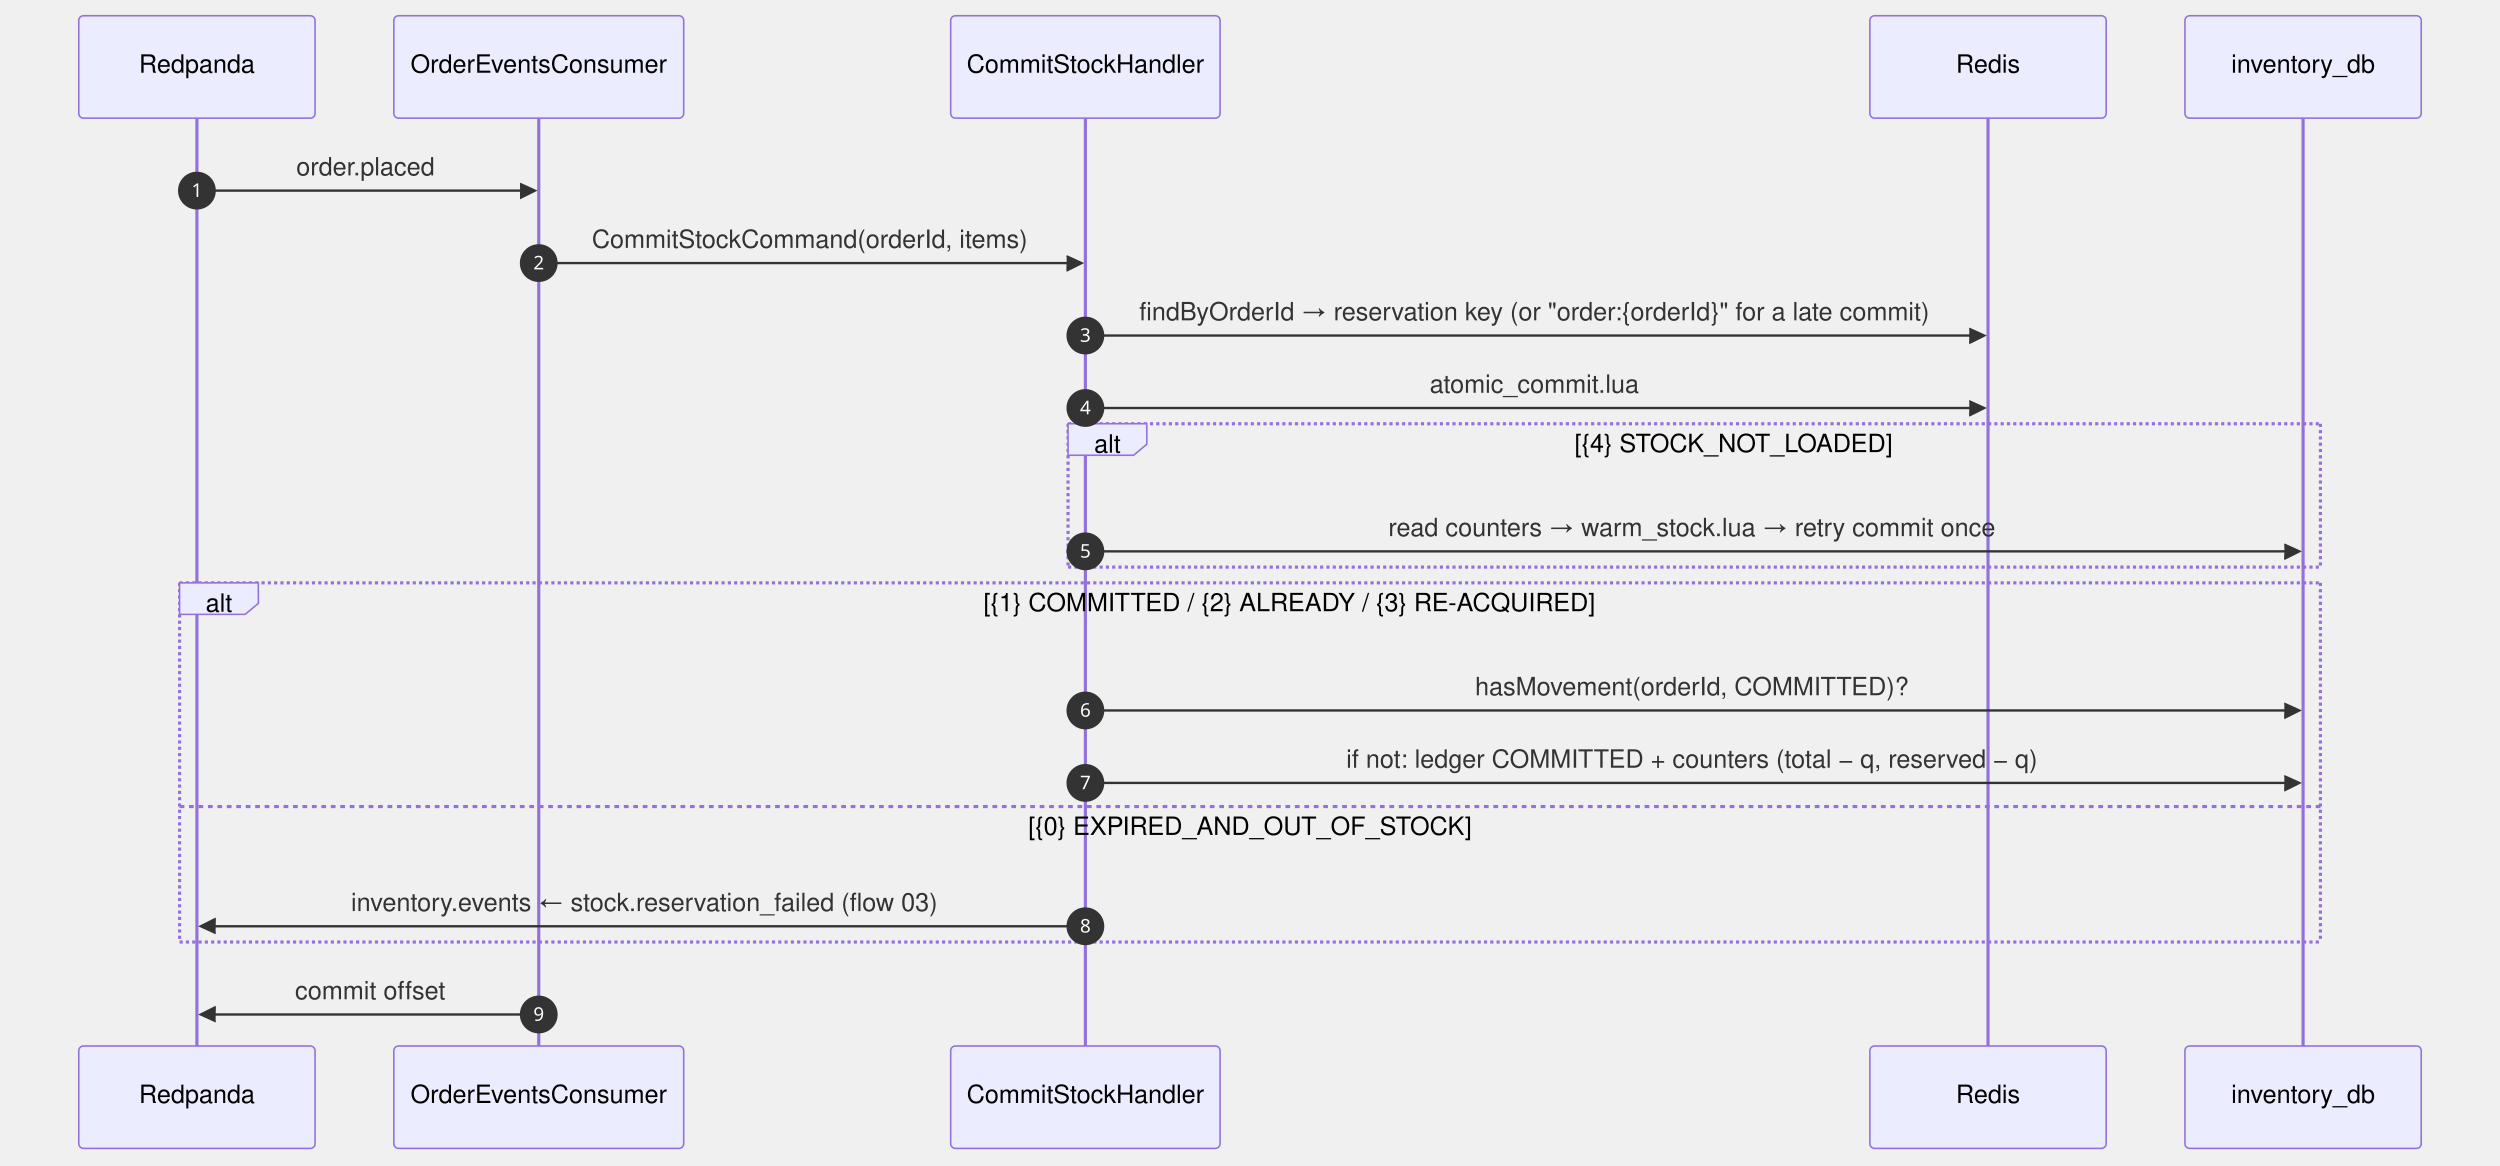
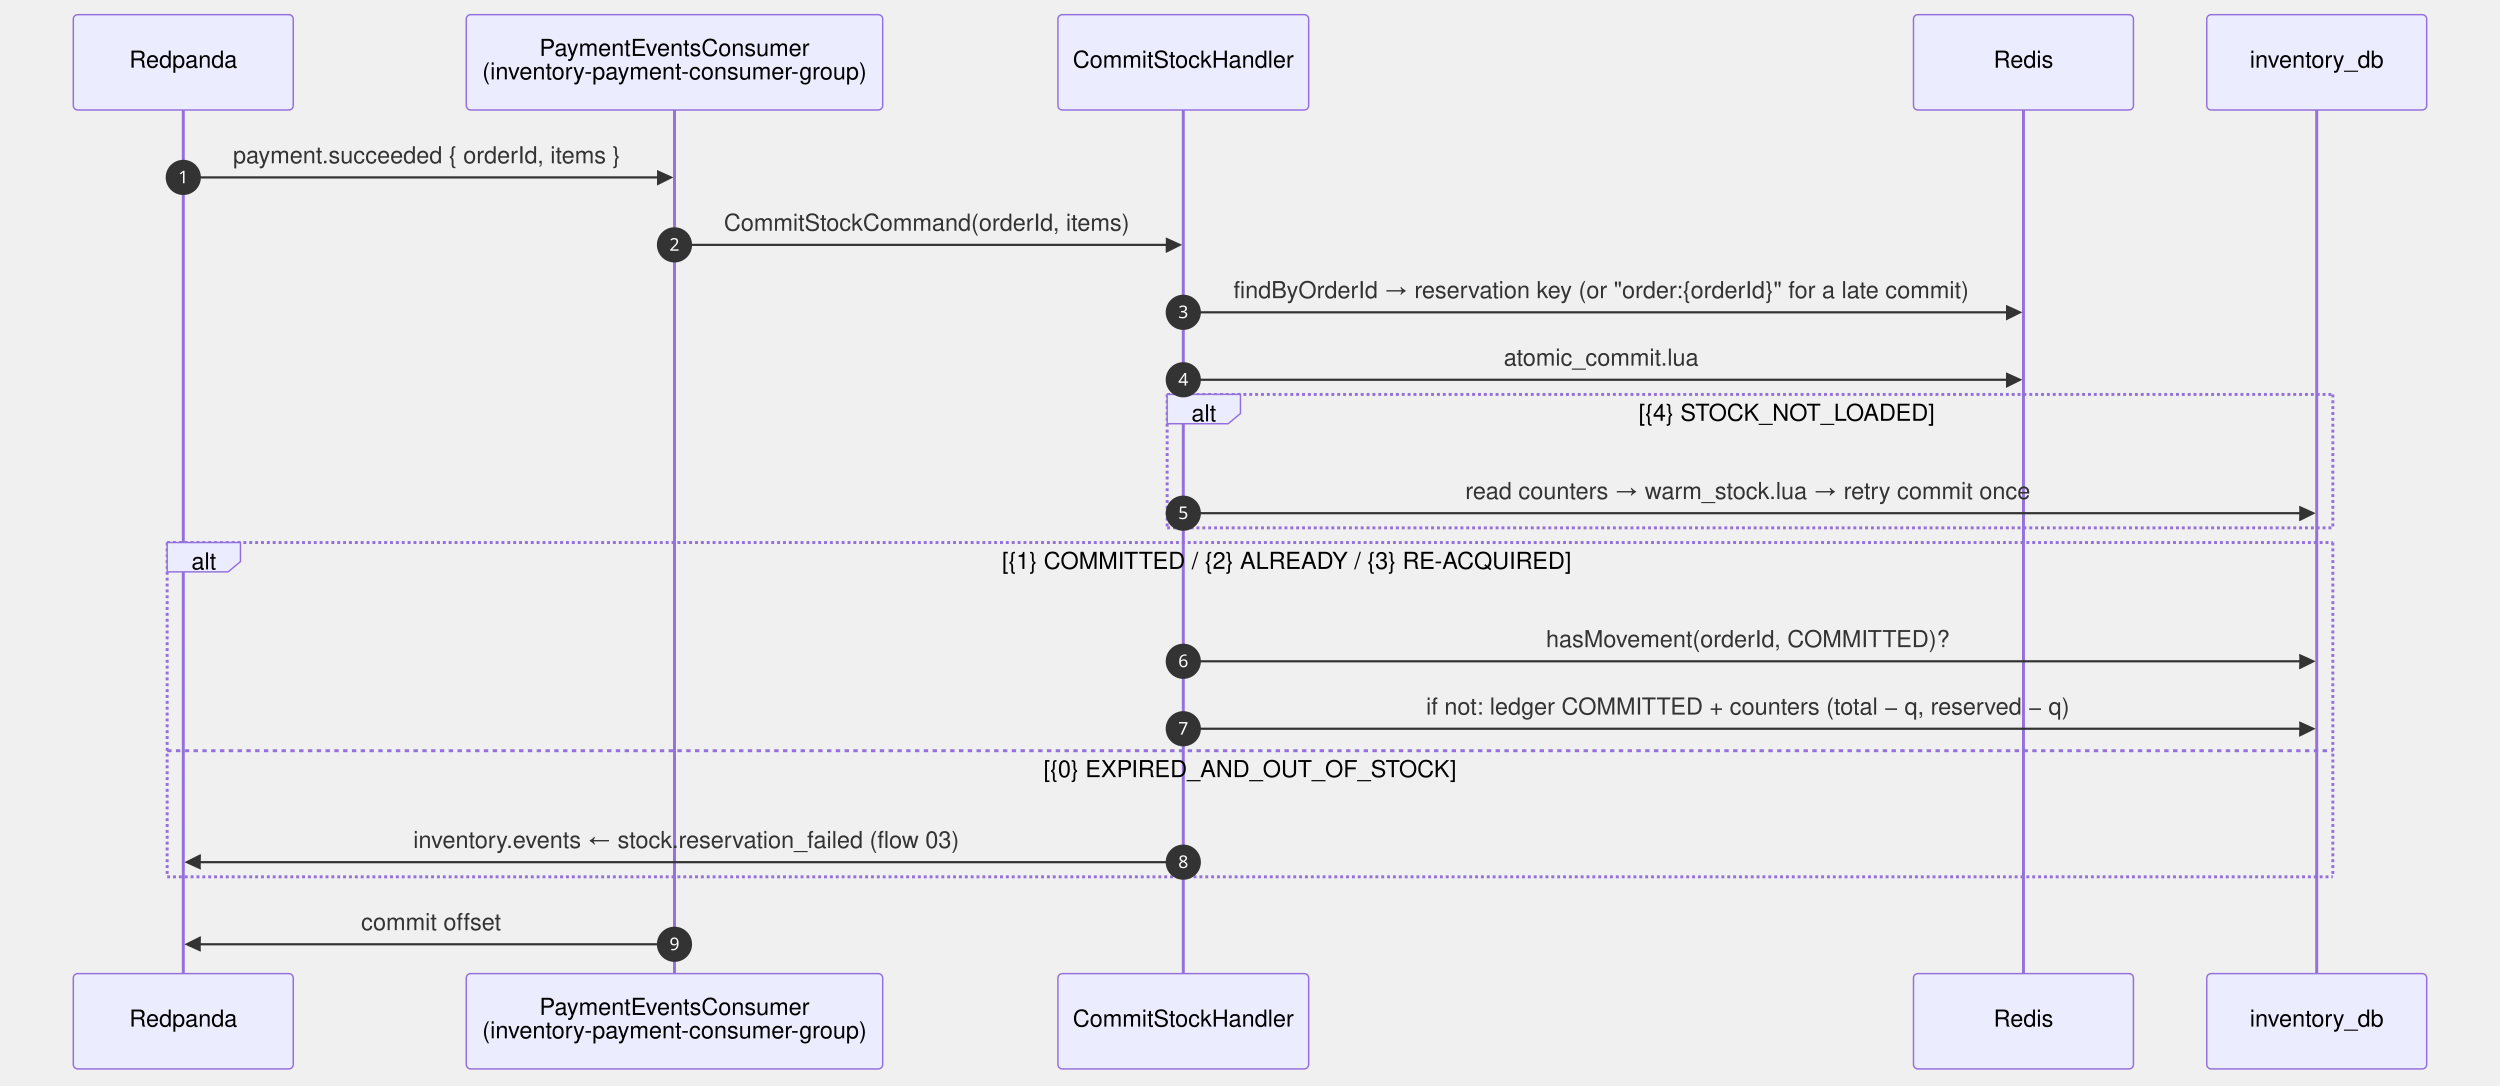
- <svg xmlns="http://www.w3.org/2000/svg" id="my-svg" width="100%" style="max-width: 1587px; background-color: white;" viewBox="-50 -10 1587 740" role="graphics-document document" aria-roledescription="sequence">
-   <g>
-     <rect x="1337" y="654" fill="#eaeaea" stroke="#666" width="150" height="65" name="DB" rx="3" ry="3" class="actor actor-bottom" />
-     <text x="1412" y="686.5" dominant-baseline="central" alignment-baseline="central" class="actor actor-box" style="text-anchor: middle; font-size: 16px; font-weight: 400; font-family: Helvetica, Arial, sans-serif;">
-       <tspan x="1412" dy="0">inventory_db</tspan>
-     </text>
-   </g>
-   <g>
-     <rect x="1137" y="654" fill="#eaeaea" stroke="#666" width="150" height="65" name="R" rx="3" ry="3" class="actor actor-bottom" />
-     <text x="1212" y="686.5" dominant-baseline="central" alignment-baseline="central" class="actor actor-box" style="text-anchor: middle; font-size: 16px; font-weight: 400; font-family: Helvetica, Arial, sans-serif;">
-       <tspan x="1212" dy="0">Redis</tspan>
-     </text>
-   </g>
-   <g>
-     <rect x="553.5" y="654" fill="#eaeaea" stroke="#666" width="171" height="65" name="H" rx="3" ry="3" class="actor actor-bottom" />
-     <text x="639" y="686.5" dominant-baseline="central" alignment-baseline="central" class="actor actor-box" style="text-anchor: middle; font-size: 16px; font-weight: 400; font-family: Helvetica, Arial, sans-serif;">
-       <tspan x="639" dy="0">CommitStockHandler</tspan>
-     </text>
-   </g>
-   <g>
-     <rect x="200" y="654" fill="#eaeaea" stroke="#666" width="184" height="65" name="CON" rx="3" ry="3" class="actor actor-bottom" />
-     <text x="292" y="686.5" dominant-baseline="central" alignment-baseline="central" class="actor actor-box" style="text-anchor: middle; font-size: 16px; font-weight: 400; font-family: Helvetica, Arial, sans-serif;">
-       <tspan x="292" dy="0">OrderEventsConsumer</tspan>
+ <svg xmlns="http://www.w3.org/2000/svg" id="my-svg" width="100%" style="max-width: 1705px; background-color: white;" viewBox="-50 -10 1705 740" role="graphics-document document" aria-roledescription="sequence">
+   <g>
+     <rect x="1455" y="654" fill="#eaeaea" stroke="#666" width="150" height="65" name="DB" rx="3" ry="3" class="actor actor-bottom" />
+     <text x="1530" y="686.5" dominant-baseline="central" alignment-baseline="central" class="actor actor-box" style="text-anchor: middle; font-size: 16px; font-weight: 400; font-family: Helvetica, Arial, sans-serif;">
+       <tspan x="1530" dy="0">inventory_db</tspan>
+     </text>
+   </g>
+   <g>
+     <rect x="1255" y="654" fill="#eaeaea" stroke="#666" width="150" height="65" name="R" rx="3" ry="3" class="actor actor-bottom" />
+     <text x="1330" y="686.5" dominant-baseline="central" alignment-baseline="central" class="actor actor-box" style="text-anchor: middle; font-size: 16px; font-weight: 400; font-family: Helvetica, Arial, sans-serif;">
+       <tspan x="1330" dy="0">Redis</tspan>
+     </text>
+   </g>
+   <g>
+     <rect x="671.5" y="654" fill="#eaeaea" stroke="#666" width="171" height="65" name="H" rx="3" ry="3" class="actor actor-bottom" />
+     <text x="757" y="686.5" dominant-baseline="central" alignment-baseline="central" class="actor actor-box" style="text-anchor: middle; font-size: 16px; font-weight: 400; font-family: Helvetica, Arial, sans-serif;">
+       <tspan x="757" dy="0">CommitStockHandler</tspan>
+     </text>
+   </g>
+   <g>
+     <rect x="268" y="654" fill="#eaeaea" stroke="#666" width="284" height="65" name="CON" rx="3" ry="3" class="actor actor-bottom" />
+     <text x="410" y="686.5" dominant-baseline="central" alignment-baseline="central" class="actor actor-box" style="text-anchor: middle; font-size: 16px; font-weight: 400; font-family: Helvetica, Arial, sans-serif;">
+       <tspan x="410" dy="-8">PaymentEventsConsumer</tspan>
+     </text>
+     <text x="410" y="686.5" dominant-baseline="central" alignment-baseline="central" class="actor actor-box" style="text-anchor: middle; font-size: 16px; font-weight: 400; font-family: Helvetica, Arial, sans-serif;">
+       <tspan x="410" dy="8">(inventory-payment-consumer-group)</tspan>
    </text>
  </g>
  <g>
    <rect x="0" y="654" fill="#eaeaea" stroke="#666" width="150" height="65" name="K" rx="3" ry="3" class="actor actor-bottom" />
    <text x="75" y="686.5" dominant-baseline="central" alignment-baseline="central" class="actor actor-box" style="text-anchor: middle; font-size: 16px; font-weight: 400; font-family: Helvetica, Arial, sans-serif;">
      <tspan x="75" dy="0">Redpanda</tspan>
    </text>
  </g>
  <g>
-     <line id="actor4" x1="1412" y1="65" x2="1412" y2="654" class="actor-line 200" stroke-width="0.5px" stroke="#999" name="DB" data-et="life-line" data-id="DB" />
+     <line id="actor4" x1="1530" y1="65" x2="1530" y2="654" class="actor-line 200" stroke-width="0.5px" stroke="#999" name="DB" data-et="life-line" data-id="DB" />
    <g id="root-4" data-et="participant" data-type="participant" data-id="DB">
-       <rect x="1337" y="0" fill="#eaeaea" stroke="#666" width="150" height="65" name="DB" rx="3" ry="3" class="actor actor-top" />
-       <text x="1412" y="32.5" dominant-baseline="central" alignment-baseline="central" class="actor actor-box" style="text-anchor: middle; font-size: 16px; font-weight: 400; font-family: Helvetica, Arial, sans-serif;">
-         <tspan x="1412" dy="0">inventory_db</tspan>
-       </text>
-     </g>
-   </g>
-   <g>
-     <line id="actor3" x1="1212" y1="65" x2="1212" y2="654" class="actor-line 200" stroke-width="0.5px" stroke="#999" name="R" data-et="life-line" data-id="R" />
+       <rect x="1455" y="0" fill="#eaeaea" stroke="#666" width="150" height="65" name="DB" rx="3" ry="3" class="actor actor-top" />
+       <text x="1530" y="32.5" dominant-baseline="central" alignment-baseline="central" class="actor actor-box" style="text-anchor: middle; font-size: 16px; font-weight: 400; font-family: Helvetica, Arial, sans-serif;">
+         <tspan x="1530" dy="0">inventory_db</tspan>
+       </text>
+     </g>
+   </g>
+   <g>
+     <line id="actor3" x1="1330" y1="65" x2="1330" y2="654" class="actor-line 200" stroke-width="0.5px" stroke="#999" name="R" data-et="life-line" data-id="R" />
    <g id="root-3" data-et="participant" data-type="participant" data-id="R">
-       <rect x="1137" y="0" fill="#eaeaea" stroke="#666" width="150" height="65" name="R" rx="3" ry="3" class="actor actor-top" />
-       <text x="1212" y="32.5" dominant-baseline="central" alignment-baseline="central" class="actor actor-box" style="text-anchor: middle; font-size: 16px; font-weight: 400; font-family: Helvetica, Arial, sans-serif;">
-         <tspan x="1212" dy="0">Redis</tspan>
-       </text>
-     </g>
-   </g>
-   <g>
-     <line id="actor2" x1="639" y1="65" x2="639" y2="654" class="actor-line 200" stroke-width="0.5px" stroke="#999" name="H" data-et="life-line" data-id="H" />
+       <rect x="1255" y="0" fill="#eaeaea" stroke="#666" width="150" height="65" name="R" rx="3" ry="3" class="actor actor-top" />
+       <text x="1330" y="32.5" dominant-baseline="central" alignment-baseline="central" class="actor actor-box" style="text-anchor: middle; font-size: 16px; font-weight: 400; font-family: Helvetica, Arial, sans-serif;">
+         <tspan x="1330" dy="0">Redis</tspan>
+       </text>
+     </g>
+   </g>
+   <g>
+     <line id="actor2" x1="757" y1="65" x2="757" y2="654" class="actor-line 200" stroke-width="0.5px" stroke="#999" name="H" data-et="life-line" data-id="H" />
    <g id="root-2" data-et="participant" data-type="participant" data-id="H">
-       <rect x="553.5" y="0" fill="#eaeaea" stroke="#666" width="171" height="65" name="H" rx="3" ry="3" class="actor actor-top" />
-       <text x="639" y="32.5" dominant-baseline="central" alignment-baseline="central" class="actor actor-box" style="text-anchor: middle; font-size: 16px; font-weight: 400; font-family: Helvetica, Arial, sans-serif;">
-         <tspan x="639" dy="0">CommitStockHandler</tspan>
-       </text>
-     </g>
-   </g>
-   <g>
-     <line id="actor1" x1="292" y1="65" x2="292" y2="654" class="actor-line 200" stroke-width="0.5px" stroke="#999" name="CON" data-et="life-line" data-id="CON" />
+       <rect x="671.5" y="0" fill="#eaeaea" stroke="#666" width="171" height="65" name="H" rx="3" ry="3" class="actor actor-top" />
+       <text x="757" y="32.5" dominant-baseline="central" alignment-baseline="central" class="actor actor-box" style="text-anchor: middle; font-size: 16px; font-weight: 400; font-family: Helvetica, Arial, sans-serif;">
+         <tspan x="757" dy="0">CommitStockHandler</tspan>
+       </text>
+     </g>
+   </g>
+   <g>
+     <line id="actor1" x1="410" y1="65" x2="410" y2="654" class="actor-line 200" stroke-width="0.5px" stroke="#999" name="CON" data-et="life-line" data-id="CON" />
    <g id="root-1" data-et="participant" data-type="participant" data-id="CON">
-       <rect x="200" y="0" fill="#eaeaea" stroke="#666" width="184" height="65" name="CON" rx="3" ry="3" class="actor actor-top" />
-       <text x="292" y="32.5" dominant-baseline="central" alignment-baseline="central" class="actor actor-box" style="text-anchor: middle; font-size: 16px; font-weight: 400; font-family: Helvetica, Arial, sans-serif;">
-         <tspan x="292" dy="0">OrderEventsConsumer</tspan>
+       <rect x="268" y="0" fill="#eaeaea" stroke="#666" width="284" height="65" name="CON" rx="3" ry="3" class="actor actor-top" />
+       <text x="410" y="32.5" dominant-baseline="central" alignment-baseline="central" class="actor actor-box" style="text-anchor: middle; font-size: 16px; font-weight: 400; font-family: Helvetica, Arial, sans-serif;">
+         <tspan x="410" dy="-8">PaymentEventsConsumer</tspan>
+       </text>
+       <text x="410" y="32.5" dominant-baseline="central" alignment-baseline="central" class="actor actor-box" style="text-anchor: middle; font-size: 16px; font-weight: 400; font-family: Helvetica, Arial, sans-serif;">
+         <tspan x="410" dy="8">(inventory-payment-consumer-group)</tspan>
      </text>
    </g>
  </g>
  <g>
    <line id="actor0" x1="75" y1="65" x2="75" y2="654" class="actor-line 200" stroke-width="0.5px" stroke="#999" name="K" data-et="life-line" data-id="K" />
    <g id="root-0" data-et="participant" data-type="participant" data-id="K">
      <rect x="0" y="0" fill="#eaeaea" stroke="#666" width="150" height="65" name="K" rx="3" ry="3" class="actor actor-top" />
      <text x="75" y="32.5" dominant-baseline="central" alignment-baseline="central" class="actor actor-box" style="text-anchor: middle; font-size: 16px; font-weight: 400; font-family: Helvetica, Arial, sans-serif;">
        <tspan x="75" dy="0">Redpanda</tspan>
      </text>
    </g>
  </g>
  <style>#my-svg{font-family:Helvetica,Arial,sans-serif;font-size:16px;fill:#333;}@keyframes edge-animation-frame{from{stroke-dashoffset:0;}}@keyframes dash{to{stroke-dashoffset:0;}}#my-svg .edge-animation-slow{stroke-dasharray:9,5!important;stroke-dashoffset:900;animation:dash 50s linear infinite;stroke-linecap:round;}#my-svg .edge-animation-fast{stroke-dasharray:9,5!important;stroke-dashoffset:900;animation:dash 20s linear infinite;stroke-linecap:round;}#my-svg .error-icon{fill:#552222;}#my-svg .error-text{fill:#552222;stroke:#552222;}#my-svg .edge-thickness-normal{stroke-width:1px;}#my-svg .edge-thickness-thick{stroke-width:3.5px;}#my-svg .edge-pattern-solid{stroke-dasharray:0;}#my-svg .edge-thickness-invisible{stroke-width:0;fill:none;}#my-svg .edge-pattern-dashed{stroke-dasharray:3;}#my-svg .edge-pattern-dotted{stroke-dasharray:2;}#my-svg .marker{fill:#333333;stroke:#333333;}#my-svg .marker.cross{stroke:#333333;}#my-svg svg{font-family:Helvetica,Arial,sans-serif;font-size:16px;}#my-svg p{margin:0;}#my-svg .actor{stroke:#9370DB;fill:#ECECFF;stroke-width:1;}#my-svg rect.actor.outer-path[data-look="neo"]{filter:drop-shadow(1px 2px 2px rgba(185, 185, 185, 1));}#my-svg rect.note[data-look="neo"]{stroke:#aaaa33;fill:#fff5ad;filter:drop-shadow(1px 2px 2px rgba(185, 185, 185, 1));}#my-svg text.actor&gt;tspan{fill:black;stroke:none;}#my-svg .actor-line{stroke:#9370DB;}#my-svg .innerArc{stroke-width:1.5;stroke-dasharray:none;}#my-svg .messageLine0{stroke-width:1.5;stroke-dasharray:none;stroke:#333;}#my-svg .messageLine1{stroke-width:1.5;stroke-dasharray:2,2;stroke:#333;}#my-svg [id$="-arrowhead"] path{fill:#333;stroke:#333;}#my-svg .sequenceNumber{fill:white;}#my-svg [id$="-sequencenumber"]{fill:#333;}#my-svg [id$="-crosshead"] path{fill:#333;stroke:#333;}#my-svg .messageText{fill:#333;stroke:none;}#my-svg .labelBox{stroke:#9370DB;fill:#ECECFF;filter:none;}#my-svg .labelText,#my-svg .labelText&gt;tspan{fill:black;stroke:none;}#my-svg .loopText,#my-svg .loopText&gt;tspan{fill:black;stroke:none;}#my-svg .sectionTitle,#my-svg .sectionTitle&gt;tspan{fill:black;stroke:none;}#my-svg .loopLine{stroke-width:2px;stroke-dasharray:2,2;stroke:#9370DB;fill:#9370DB;}#my-svg .note{stroke:#aaaa33;fill:#fff5ad;}#my-svg .noteText,#my-svg .noteText&gt;tspan{fill:black;stroke:none;font-weight:normal;}#my-svg .activation0{fill:#f4f4f4;stroke:#666;}#my-svg .activation1{fill:#f4f4f4;stroke:#666;}#my-svg .activation2{fill:#f4f4f4;stroke:#666;}#my-svg .actorPopupMenu{position:absolute;}#my-svg .actorPopupMenuPanel{position:absolute;fill:#ECECFF;box-shadow:0px 8px 16px 0px rgba(0,0,0,0.2);filter:drop-shadow(3px 5px 2px rgb(0 0 0 / 0.4));}#my-svg .actor-man circle,#my-svg line{fill:#ECECFF;stroke-width:2px;}#my-svg g rect.rect{filter:drop-shadow(1px 2px 2px rgba(185, 185, 185, 1));stroke:#9370DB;}#my-svg .node .neo-node{stroke:#9370DB;}#my-svg [data-look="neo"].node rect,#my-svg [data-look="neo"].cluster rect,#my-svg [data-look="neo"].node polygon{stroke:#9370DB;filter:drop-shadow(1px 2px 2px rgba(185, 185, 185, 1));}#my-svg [data-look="neo"].swimlane.cluster rect{filter:none;}#my-svg [data-look="neo"].node path{stroke:#9370DB;stroke-width:1px;}#my-svg [data-look="neo"].node .outer-path{filter:drop-shadow(1px 2px 2px rgba(185, 185, 185, 1));}#my-svg [data-look="neo"].node .neo-line path{stroke:#9370DB;filter:none;}#my-svg [data-look="neo"].node circle{stroke:#9370DB;filter:drop-shadow(1px 2px 2px rgba(185, 185, 185, 1));}#my-svg [data-look="neo"].node circle .state-start{fill:#000000;}#my-svg [data-look="neo"].icon-shape .icon{fill:#9370DB;filter:drop-shadow(1px 2px 2px rgba(185, 185, 185, 1));}#my-svg [data-look="neo"].icon-shape .icon-neo path{stroke:#9370DB;filter:drop-shadow(1px 2px 2px rgba(185, 185, 185, 1));}#my-svg :root{--mermaid-font-family:Helvetica,Arial,sans-serif;}</style>
  <g />
  <defs>
    <symbol id="my-svg-computer" width="24" height="24">
      <path transform="scale(.5)" d="M2 2v13h20v-13h-20zm18 11h-16v-9h16v9zm-10.228 6l.466-1h3.524l.467 1h-4.457zm14.228 3h-24l2-6h2.104l-1.33 4h18.45l-1.297-4h2.073l2 6zm-5-10h-14v-7h14v7z" />
    </symbol>
  </defs>
  <defs>
    <symbol id="my-svg-database" fill-rule="evenodd" clip-rule="evenodd">
      <path transform="scale(.5)" d="M12.258.001l.256.004.255.005.253.008.251.01.249.012.247.015.246.016.242.019.241.02.239.023.236.024.233.027.231.028.229.031.225.032.223.034.22.036.217.038.214.04.211.041.208.043.205.045.201.046.198.048.194.05.191.051.187.053.183.054.18.056.175.057.172.059.168.06.163.061.16.063.155.064.15.066.074.033.073.033.071.034.07.034.069.035.068.035.067.035.066.035.064.036.064.036.062.036.06.036.06.037.058.037.058.037.055.038.055.038.053.038.052.038.051.039.05.039.048.039.047.039.045.04.044.04.043.04.041.04.04.041.039.041.037.041.036.041.034.041.033.042.032.042.03.042.029.042.027.042.026.043.024.043.023.043.021.043.02.043.018.044.017.043.015.044.013.044.012.044.011.045.009.044.007.045.006.045.004.045.002.045.001.045v17l-.001.045-.002.045-.004.045-.006.045-.007.045-.009.044-.011.045-.012.044-.013.044-.015.044-.017.043-.018.044-.02.043-.021.043-.023.043-.024.043-.026.043-.027.042-.029.042-.03.042-.032.042-.033.042-.034.041-.036.041-.037.041-.039.041-.04.041-.041.04-.043.04-.044.04-.045.04-.047.039-.048.039-.05.039-.051.039-.052.038-.053.038-.055.038-.055.038-.058.037-.058.037-.06.037-.06.036-.062.036-.064.036-.064.036-.066.035-.067.035-.068.035-.069.035-.07.034-.071.034-.073.033-.074.033-.15.066-.155.064-.16.063-.163.061-.168.06-.172.059-.175.057-.18.056-.183.054-.187.053-.191.051-.194.05-.198.048-.201.046-.205.045-.208.043-.211.041-.214.04-.217.038-.22.036-.223.034-.225.032-.229.031-.231.028-.233.027-.236.024-.239.023-.241.02-.242.019-.246.016-.247.015-.249.012-.251.01-.253.008-.255.005-.256.004-.258.001-.258-.001-.256-.004-.255-.005-.253-.008-.251-.01-.249-.012-.247-.015-.245-.016-.243-.019-.241-.02-.238-.023-.236-.024-.234-.027-.231-.028-.228-.031-.226-.032-.223-.034-.22-.036-.217-.038-.214-.04-.211-.041-.208-.043-.204-.045-.201-.046-.198-.048-.195-.05-.19-.051-.187-.053-.184-.054-.179-.056-.176-.057-.172-.059-.167-.06-.164-.061-.159-.063-.155-.064-.151-.066-.074-.033-.072-.033-.072-.034-.07-.034-.069-.035-.068-.035-.067-.035-.066-.035-.064-.036-.063-.036-.062-.036-.061-.036-.06-.037-.058-.037-.057-.037-.056-.038-.055-.038-.053-.038-.052-.038-.051-.039-.049-.039-.049-.039-.046-.039-.046-.04-.044-.04-.043-.04-.041-.04-.04-.041-.039-.041-.037-.041-.036-.041-.034-.041-.033-.042-.032-.042-.03-.042-.029-.042-.027-.042-.026-.043-.024-.043-.023-.043-.021-.043-.02-.043-.018-.044-.017-.043-.015-.044-.013-.044-.012-.044-.011-.045-.009-.044-.007-.045-.006-.045-.004-.045-.002-.045-.001-.045v-17l.001-.045.002-.045.004-.045.006-.045.007-.045.009-.044.011-.045.012-.044.013-.044.015-.044.017-.043.018-.044.02-.043.021-.043.023-.043.024-.043.026-.043.027-.042.029-.042.03-.042.032-.042.033-.042.034-.041.036-.041.037-.041.039-.041.04-.041.041-.04.043-.04.044-.04.046-.04.046-.039.049-.039.049-.039.051-.039.052-.038.053-.038.055-.038.056-.038.057-.037.058-.037.06-.037.061-.036.062-.036.063-.036.064-.036.066-.035.067-.035.068-.035.069-.035.07-.034.072-.034.072-.033.074-.033.151-.066.155-.064.159-.063.164-.061.167-.06.172-.059.176-.057.179-.056.184-.054.187-.053.19-.051.195-.05.198-.048.201-.046.204-.045.208-.043.211-.041.214-.04.217-.038.22-.036.223-.034.226-.032.228-.031.231-.028.234-.027.236-.024.238-.023.241-.02.243-.019.245-.016.247-.015.249-.012.251-.01.253-.008.255-.005.256-.004.258-.001.258.001zm-9.258 20.499v.01l.001.021.003.021.004.022.005.021.006.022.007.022.009.023.01.022.011.023.012.023.013.023.015.023.016.024.017.023.018.024.019.024.021.024.022.025.023.024.024.025.052.049.056.05.061.051.066.051.07.051.075.051.079.052.084.052.088.052.092.052.097.052.102.051.105.052.11.052.114.051.119.051.123.051.127.05.131.05.135.05.139.048.144.049.147.047.152.047.155.047.16.045.163.045.167.043.171.043.176.041.178.041.183.039.187.039.19.037.194.035.197.035.202.033.204.031.209.03.212.029.216.027.219.025.222.024.226.021.23.02.233.018.236.016.24.015.243.012.246.01.249.008.253.005.256.004.259.001.26-.001.257-.004.254-.005.25-.008.247-.011.244-.012.241-.014.237-.016.233-.018.231-.021.226-.021.224-.024.22-.026.216-.027.212-.028.21-.031.205-.031.202-.034.198-.034.194-.036.191-.037.187-.039.183-.04.179-.04.175-.042.172-.043.168-.044.163-.045.16-.046.155-.046.152-.047.148-.048.143-.049.139-.049.136-.05.131-.05.126-.05.123-.051.118-.052.114-.051.11-.052.106-.052.101-.052.096-.052.092-.052.088-.053.083-.051.079-.052.074-.052.07-.051.065-.051.06-.051.056-.05.051-.05.023-.024.023-.025.021-.024.02-.024.019-.024.018-.024.017-.024.015-.023.014-.024.013-.023.012-.023.01-.023.01-.022.008-.022.006-.022.006-.022.004-.022.004-.021.001-.021.001-.021v-4.127l-.077.055-.08.053-.083.054-.085.053-.087.052-.09.052-.093.051-.095.05-.097.05-.1.049-.102.049-.105.048-.106.047-.109.047-.111.046-.114.045-.115.045-.118.044-.12.043-.122.042-.124.042-.126.041-.128.04-.13.04-.132.038-.134.038-.135.037-.138.037-.139.035-.142.035-.143.034-.144.033-.147.032-.148.031-.15.03-.151.03-.153.029-.154.027-.156.027-.158.026-.159.025-.161.024-.162.023-.163.022-.165.021-.166.02-.167.019-.169.018-.169.017-.171.016-.173.015-.173.014-.175.013-.175.012-.177.011-.178.01-.179.008-.179.008-.181.006-.182.005-.182.004-.184.003-.184.002h-.37l-.184-.002-.184-.003-.182-.004-.182-.005-.181-.006-.179-.008-.179-.008-.178-.01-.176-.011-.176-.012-.175-.013-.173-.014-.172-.015-.171-.016-.17-.017-.169-.018-.167-.019-.166-.02-.165-.021-.163-.022-.162-.023-.161-.024-.159-.025-.157-.026-.156-.027-.155-.027-.153-.029-.151-.03-.15-.03-.148-.031-.146-.032-.145-.033-.143-.034-.141-.035-.14-.035-.137-.037-.136-.037-.134-.038-.132-.038-.13-.04-.128-.04-.126-.041-.124-.042-.122-.042-.12-.044-.117-.043-.116-.045-.113-.045-.112-.046-.109-.047-.106-.047-.105-.048-.102-.049-.1-.049-.097-.05-.095-.05-.093-.052-.09-.051-.087-.052-.085-.053-.083-.054-.08-.054-.077-.054v4.127zm0-5.654v.011l.001.021.003.021.004.021.005.022.006.022.007.022.009.022.01.022.011.023.012.023.013.023.015.024.016.023.017.024.018.024.019.024.021.024.022.024.023.025.024.024.052.05.056.05.061.05.066.051.07.051.075.052.079.051.084.052.088.052.092.052.097.052.102.052.105.052.11.051.114.051.119.052.123.05.127.051.131.05.135.049.139.049.144.048.147.048.152.047.155.046.16.045.163.045.167.044.171.042.176.042.178.04.183.04.187.038.19.037.194.036.197.034.202.033.204.032.209.03.212.028.216.027.219.025.222.024.226.022.23.02.233.018.236.016.24.014.243.012.246.01.249.008.253.006.256.003.259.001.26-.001.257-.003.254-.006.25-.008.247-.01.244-.012.241-.015.237-.016.233-.018.231-.02.226-.022.224-.024.22-.025.216-.027.212-.029.21-.03.205-.032.202-.033.198-.035.194-.036.191-.037.187-.039.183-.039.179-.041.175-.042.172-.043.168-.044.163-.045.16-.045.155-.047.152-.047.148-.048.143-.048.139-.05.136-.049.131-.05.126-.051.123-.051.118-.051.114-.052.11-.052.106-.052.101-.052.096-.052.092-.052.088-.052.083-.052.079-.052.074-.051.07-.052.065-.051.06-.05.056-.051.051-.049.023-.025.023-.024.021-.025.02-.024.019-.024.018-.024.017-.024.015-.023.014-.023.013-.024.012-.022.01-.023.01-.023.008-.022.006-.022.006-.022.004-.021.004-.022.001-.021.001-.021v-4.139l-.077.054-.08.054-.083.054-.085.052-.087.053-.09.051-.093.051-.095.051-.097.05-.1.049-.102.049-.105.048-.106.047-.109.047-.111.046-.114.045-.115.044-.118.044-.12.044-.122.042-.124.042-.126.041-.128.04-.13.039-.132.039-.134.038-.135.037-.138.036-.139.036-.142.035-.143.033-.144.033-.147.033-.148.031-.15.03-.151.03-.153.028-.154.028-.156.027-.158.026-.159.025-.161.024-.162.023-.163.022-.165.021-.166.02-.167.019-.169.018-.169.017-.171.016-.173.015-.173.014-.175.013-.175.012-.177.011-.178.009-.179.009-.179.007-.181.007-.182.005-.182.004-.184.003-.184.002h-.37l-.184-.002-.184-.003-.182-.004-.182-.005-.181-.007-.179-.007-.179-.009-.178-.009-.176-.011-.176-.012-.175-.013-.173-.014-.172-.015-.171-.016-.17-.017-.169-.018-.167-.019-.166-.02-.165-.021-.163-.022-.162-.023-.161-.024-.159-.025-.157-.026-.156-.027-.155-.028-.153-.028-.151-.03-.15-.03-.148-.031-.146-.033-.145-.033-.143-.033-.141-.035-.14-.036-.137-.036-.136-.037-.134-.038-.132-.039-.13-.039-.128-.04-.126-.041-.124-.042-.122-.043-.12-.043-.117-.044-.116-.044-.113-.046-.112-.046-.109-.046-.106-.047-.105-.048-.102-.049-.1-.049-.097-.05-.095-.051-.093-.051-.09-.051-.087-.053-.085-.052-.083-.054-.08-.054-.077-.054v4.139zm0-5.666v.011l.001.02.003.022.004.021.005.022.006.021.007.022.009.023.01.022.011.023.012.023.013.023.015.023.016.024.017.024.018.023.019.024.021.025.022.024.023.024.024.025.052.05.056.05.061.05.066.051.07.051.075.052.079.051.084.052.088.052.092.052.097.052.102.052.105.051.11.052.114.051.119.051.123.051.127.05.131.05.135.05.139.049.144.048.147.048.152.047.155.046.16.045.163.045.167.043.171.043.176.042.178.04.183.04.187.038.19.037.194.036.197.034.202.033.204.032.209.03.212.028.216.027.219.025.222.024.226.021.23.02.233.018.236.017.24.014.243.012.246.01.249.008.253.006.256.003.259.001.26-.001.257-.003.254-.006.25-.008.247-.01.244-.013.241-.014.237-.016.233-.018.231-.02.226-.022.224-.024.22-.025.216-.027.212-.029.21-.03.205-.032.202-.033.198-.035.194-.036.191-.037.187-.039.183-.039.179-.041.175-.042.172-.043.168-.044.163-.045.16-.045.155-.047.152-.047.148-.048.143-.049.139-.049.136-.049.131-.051.126-.05.123-.051.118-.052.114-.051.11-.052.106-.052.101-.052.096-.052.092-.052.088-.052.083-.052.079-.052.074-.052.07-.051.065-.051.06-.051.056-.05.051-.049.023-.025.023-.025.021-.024.02-.024.019-.024.018-.024.017-.024.015-.023.014-.024.013-.023.012-.023.01-.022.01-.023.008-.022.006-.022.006-.022.004-.022.004-.021.001-.021.001-.021v-4.153l-.077.054-.08.054-.083.053-.085.053-.087.053-.09.051-.093.051-.095.051-.097.05-.1.049-.102.048-.105.048-.106.048-.109.046-.111.046-.114.046-.115.044-.118.044-.12.043-.122.043-.124.042-.126.041-.128.04-.13.039-.132.039-.134.038-.135.037-.138.036-.139.036-.142.034-.143.034-.144.033-.147.032-.148.032-.15.03-.151.03-.153.028-.154.028-.156.027-.158.026-.159.024-.161.024-.162.023-.163.023-.165.021-.166.02-.167.019-.169.018-.169.017-.171.016-.173.015-.173.014-.175.013-.175.012-.177.01-.178.01-.179.009-.179.007-.181.006-.182.006-.182.004-.184.003-.184.001-.185.001-.185-.001-.184-.001-.184-.003-.182-.004-.182-.006-.181-.006-.179-.007-.179-.009-.178-.01-.176-.01-.176-.012-.175-.013-.173-.014-.172-.015-.171-.016-.17-.017-.169-.018-.167-.019-.166-.02-.165-.021-.163-.023-.162-.023-.161-.024-.159-.024-.157-.026-.156-.027-.155-.028-.153-.028-.151-.03-.15-.03-.148-.032-.146-.032-.145-.033-.143-.034-.141-.034-.14-.036-.137-.036-.136-.037-.134-.038-.132-.039-.13-.039-.128-.041-.126-.041-.124-.041-.122-.043-.12-.043-.117-.044-.116-.044-.113-.046-.112-.046-.109-.046-.106-.048-.105-.048-.102-.048-.1-.05-.097-.049-.095-.051-.093-.051-.09-.052-.087-.052-.085-.053-.083-.053-.08-.054-.077-.054v4.153zm8.74-8.179l-.257.004-.254.005-.25.008-.247.011-.244.012-.241.014-.237.016-.233.018-.231.021-.226.022-.224.023-.22.026-.216.027-.212.028-.21.031-.205.032-.202.033-.198.034-.194.036-.191.038-.187.038-.183.04-.179.041-.175.042-.172.043-.168.043-.163.045-.16.046-.155.046-.152.048-.148.048-.143.048-.139.049-.136.05-.131.05-.126.051-.123.051-.118.051-.114.052-.11.052-.106.052-.101.052-.096.052-.092.052-.088.052-.083.052-.079.052-.074.051-.07.052-.065.051-.06.05-.056.05-.051.05-.023.025-.023.024-.021.024-.02.025-.019.024-.018.024-.017.023-.015.024-.014.023-.013.023-.012.023-.01.023-.01.022-.008.022-.006.023-.006.021-.004.022-.004.021-.001.021-.001.021.001.021.001.021.004.021.004.022.006.021.006.023.008.022.01.022.01.023.012.023.013.023.014.023.015.024.017.023.018.024.019.024.02.025.021.024.023.024.023.025.051.05.056.05.06.05.065.051.07.052.074.051.079.052.083.052.088.052.092.052.096.052.101.052.106.052.11.052.114.052.118.051.123.051.126.051.131.05.136.05.139.049.143.048.148.048.152.048.155.046.16.046.163.045.168.043.172.043.175.042.179.041.183.04.187.038.191.038.194.036.198.034.202.033.205.032.21.031.212.028.216.027.22.026.224.023.226.022.231.021.233.018.237.016.241.014.244.012.247.011.25.008.254.005.257.004.26.001.26-.001.257-.004.254-.005.25-.008.247-.011.244-.012.241-.014.237-.016.233-.018.231-.021.226-.022.224-.023.22-.026.216-.027.212-.028.21-.031.205-.032.202-.033.198-.034.194-.036.191-.038.187-.038.183-.04.179-.041.175-.042.172-.043.168-.043.163-.045.16-.046.155-.046.152-.048.148-.048.143-.048.139-.049.136-.05.131-.05.126-.051.123-.051.118-.051.114-.052.11-.052.106-.052.101-.052.096-.052.092-.052.088-.052.083-.052.079-.052.074-.051.07-.052.065-.051.06-.05.056-.05.051-.05.023-.025.023-.024.021-.024.02-.025.019-.024.018-.024.017-.023.015-.024.014-.023.013-.023.012-.023.01-.023.01-.022.008-.022.006-.023.006-.021.004-.022.004-.021.001-.021.001-.021-.001-.021-.001-.021-.004-.021-.004-.022-.006-.021-.006-.023-.008-.022-.01-.022-.01-.023-.012-.023-.013-.023-.014-.023-.015-.024-.017-.023-.018-.024-.019-.024-.02-.025-.021-.024-.023-.024-.023-.025-.051-.05-.056-.05-.06-.05-.065-.051-.07-.052-.074-.051-.079-.052-.083-.052-.088-.052-.092-.052-.096-.052-.101-.052-.106-.052-.11-.052-.114-.052-.118-.051-.123-.051-.126-.051-.131-.05-.136-.05-.139-.049-.143-.048-.148-.048-.152-.048-.155-.046-.16-.046-.163-.045-.168-.043-.172-.043-.175-.042-.179-.041-.183-.04-.187-.038-.191-.038-.194-.036-.198-.034-.202-.033-.205-.032-.21-.031-.212-.028-.216-.027-.22-.026-.224-.023-.226-.022-.231-.021-.233-.018-.237-.016-.241-.014-.244-.012-.247-.011-.25-.008-.254-.005-.257-.004-.26-.001-.26.001z" />
    </symbol>
  </defs>
  <defs>
    <symbol id="my-svg-clock" width="24" height="24">
      <path transform="scale(.5)" d="M12 2c5.514 0 10 4.486 10 10s-4.486 10-10 10-10-4.486-10-10 4.486-10 10-10zm0-2c-6.627 0-12 5.373-12 12s5.373 12 12 12 12-5.373 12-12-5.373-12-12-12zm5.848 12.459c.202.038.202.333.001.372-1.907.361-6.045 1.111-6.547 1.111-.719 0-1.301-.582-1.301-1.301 0-.512.77-5.447 1.125-7.445.034-.192.312-.181.343.014l.985 6.238 5.394 1.011z" />
    </symbol>
  </defs>
  <defs>
    <marker id="my-svg-arrowhead" refX="7.9" refY="5" markerUnits="userSpaceOnUse" markerWidth="12" markerHeight="12" orient="auto-start-reverse">
      <path d="M -1 0 L 10 5 L 0 10 z" />
    </marker>
  </defs>
  <defs>
    <marker id="my-svg-crosshead" markerWidth="15" markerHeight="8" orient="auto" refX="4" refY="4.5">
      <path fill="none" stroke="#000000" stroke-width="1pt" d="M 1,2 L 6,7 M 6,2 L 1,7" style="stroke-dasharray: 0, 0;" />
    </marker>
  </defs>
  <defs>
    <marker id="my-svg-filled-head" refX="15.5" refY="7" markerWidth="20" markerHeight="28" orient="auto">
      <path d="M 18,7 L9,13 L14,7 L9,1 Z" />
    </marker>
  </defs>
  <defs>
    <marker id="my-svg-sequencenumber" refX="15" refY="15" markerWidth="60" markerHeight="40" orient="auto">
      <circle cx="15" cy="15" r="6" />
    </marker>
  </defs>
  <defs>
    <marker id="my-svg-solidTopArrowHead" refX="7.9" refY="7.25" markerUnits="userSpaceOnUse" markerWidth="12" markerHeight="12" orient="auto-start-reverse">
      <path d="M 0 0 L 10 8 L 0 8 z" />
    </marker>
  </defs>
  <defs>
    <marker id="my-svg-solidBottomArrowHead" refX="7.9" refY="0.75" markerUnits="userSpaceOnUse" markerWidth="12" markerHeight="12" orient="auto-start-reverse">
      <path d="M 0 0 L 10 0 L 0 8 z" />
    </marker>
  </defs>
  <defs>
    <marker id="my-svg-stickTopArrowHead" refX="7.5" refY="7" markerUnits="userSpaceOnUse" markerWidth="12" markerHeight="12" orient="auto-start-reverse">
      <path d="M 0 0 L 7 7" stroke="black" stroke-width="1.5" fill="none" />
    </marker>
  </defs>
  <defs>
    <marker id="my-svg-stickBottomArrowHead" refX="7.5" refY="0" markerUnits="userSpaceOnUse" markerWidth="12" markerHeight="12" orient="auto-start-reverse">
      <path d="M 0 7 L 7 0" stroke="black" stroke-width="1.5" fill="none" />
    </marker>
  </defs>
  <g data-et="control-structure" data-id="i7">
-     <line x1="628" y1="259" x2="1423" y2="259" class="loopLine" />
-     <line x1="1423" y1="259" x2="1423" y2="350" class="loopLine" />
-     <line x1="628" y1="350" x2="1423" y2="350" class="loopLine" />
-     <line x1="628" y1="259" x2="628" y2="350" class="loopLine" />
-     <polygon points="628,259 678,259 678,272 669.6,279 628,279" class="labelBox" />
-     <text x="653" y="272" text-anchor="middle" dominant-baseline="middle" alignment-baseline="middle" class="labelText" style="font-family: Helvetica, Arial, sans-serif; font-size: 16px; font-weight: 400;">alt</text>
-     <text x="1050.5" y="277" text-anchor="middle" class="loopText" style="font-family: Helvetica, Arial, sans-serif; font-size: 16px; font-weight: 400;">
-       <tspan x="1050.5">[{4} STOCK_NOT_LOADED]</tspan>
+     <line x1="746" y1="259" x2="1541" y2="259" class="loopLine" />
+     <line x1="1541" y1="259" x2="1541" y2="350" class="loopLine" />
+     <line x1="746" y1="350" x2="1541" y2="350" class="loopLine" />
+     <line x1="746" y1="259" x2="746" y2="350" class="loopLine" />
+     <polygon points="746,259 796,259 796,272 787.6,279 746,279" class="labelBox" />
+     <text x="771" y="272" text-anchor="middle" dominant-baseline="middle" alignment-baseline="middle" class="labelText" style="font-family: Helvetica, Arial, sans-serif; font-size: 16px; font-weight: 400;">alt</text>
+     <text x="1168.5" y="277" text-anchor="middle" class="loopText" style="font-family: Helvetica, Arial, sans-serif; font-size: 16px; font-weight: 400;">
+       <tspan x="1168.5">[{4} STOCK_NOT_LOADED]</tspan>
    </text>
  </g>
  <g data-et="control-structure" data-id="i13">
-     <line x1="64" y1="360" x2="1423" y2="360" class="loopLine" />
-     <line x1="1423" y1="360" x2="1423" y2="588" class="loopLine" />
-     <line x1="64" y1="588" x2="1423" y2="588" class="loopLine" />
+     <line x1="64" y1="360" x2="1541" y2="360" class="loopLine" />
+     <line x1="1541" y1="360" x2="1541" y2="588" class="loopLine" />
+     <line x1="64" y1="588" x2="1541" y2="588" class="loopLine" />
    <line x1="64" y1="360" x2="64" y2="588" class="loopLine" />
-     <line x1="64" y1="502" x2="1423" y2="502" class="loopLine" style="stroke-dasharray: 3, 3;" />
+     <line x1="64" y1="502" x2="1541" y2="502" class="loopLine" style="stroke-dasharray: 3, 3;" />
    <polygon points="64,360 114,360 114,373 105.6,380 64,380" class="labelBox" />
    <text x="89" y="373" text-anchor="middle" dominant-baseline="middle" alignment-baseline="middle" class="labelText" style="font-family: Helvetica, Arial, sans-serif; font-size: 16px; font-weight: 400;">alt</text>
-     <text x="768.5" y="378" text-anchor="middle" class="loopText" style="font-family: Helvetica, Arial, sans-serif; font-size: 16px; font-weight: 400;">
-       <tspan x="768.5">[{1} COMMITTED / {2} ALREADY / {3} RE-ACQUIRED]</tspan>
-     </text>
-     <text x="743.5" y="520" text-anchor="middle" class="sectionTitle" style="font-family: Helvetica, Arial, sans-serif; font-size: 16px; font-weight: 400;">[{0} EXPIRED_AND_OUT_OF_STOCK]</text>
-   </g>
-   <text x="182" y="80" text-anchor="middle" dominant-baseline="middle" alignment-baseline="middle" class="messageText" dy="1em" style="font-family: Helvetica, Arial, sans-serif; font-size: 16px; font-weight: 400;">order.placed</text>
-   <line x1="82" y1="111" x2="288" y2="111" class="messageLine0" data-et="message" data-id="i1" data-from="K" data-to="CON" stroke-width="2" stroke="none" marker-end="url(#my-svg-arrowhead)" style="fill: none;" />
+     <text x="827.5" y="378" text-anchor="middle" class="loopText" style="font-family: Helvetica, Arial, sans-serif; font-size: 16px; font-weight: 400;">
+       <tspan x="827.5">[{1} COMMITTED / {2} ALREADY / {3} RE-ACQUIRED]</tspan>
+     </text>
+     <text x="802.5" y="520" text-anchor="middle" class="sectionTitle" style="font-family: Helvetica, Arial, sans-serif; font-size: 16px; font-weight: 400;">[{0} EXPIRED_AND_OUT_OF_STOCK]</text>
+   </g>
+   <text x="241" y="80" text-anchor="middle" dominant-baseline="middle" alignment-baseline="middle" class="messageText" dy="1em" style="font-family: Helvetica, Arial, sans-serif; font-size: 16px; font-weight: 400;">payment.succeeded { orderId, items }</text>
+   <line x1="82" y1="111" x2="406" y2="111" class="messageLine0" data-et="message" data-id="i1" data-from="K" data-to="CON" stroke-width="2" stroke="none" marker-end="url(#my-svg-arrowhead)" style="fill: none;" />
  <line x1="75" y1="111" x2="75" y2="111" stroke-width="0" marker-start="url(#my-svg-sequencenumber)" />
  <text x="75" y="115" font-family="sans-serif" font-size="12px" text-anchor="middle" class="sequenceNumber">1</text>
-   <text x="464" y="126" text-anchor="middle" dominant-baseline="middle" alignment-baseline="middle" class="messageText" dy="1em" style="font-family: Helvetica, Arial, sans-serif; font-size: 16px; font-weight: 400;">CommitStockCommand(orderId, items)</text>
-   <line x1="299" y1="157" x2="635" y2="157" class="messageLine0" data-et="message" data-id="i2" data-from="CON" data-to="H" stroke-width="2" stroke="none" marker-end="url(#my-svg-arrowhead)" style="fill: none;" />
-   <line x1="292" y1="157" x2="292" y2="157" stroke-width="0" marker-start="url(#my-svg-sequencenumber)" />
-   <text x="292" y="161" font-family="sans-serif" font-size="12px" text-anchor="middle" class="sequenceNumber">2</text>
-   <text x="924" y="172" text-anchor="middle" dominant-baseline="middle" alignment-baseline="middle" class="messageText" dy="1em" style="font-family: Helvetica, Arial, sans-serif; font-size: 16px; font-weight: 400;">findByOrderId → reservation key (or "order:{orderId}" for a late commit)</text>
-   <line x1="646" y1="203" x2="1208" y2="203" class="messageLine0" data-et="message" data-id="i3" data-from="H" data-to="R" stroke-width="2" stroke="none" marker-end="url(#my-svg-arrowhead)" style="fill: none;" />
-   <line x1="639" y1="203" x2="639" y2="203" stroke-width="0" marker-start="url(#my-svg-sequencenumber)" />
-   <text x="639" y="207" font-family="sans-serif" font-size="12px" text-anchor="middle" class="sequenceNumber">3</text>
-   <text x="924" y="218" text-anchor="middle" dominant-baseline="middle" alignment-baseline="middle" class="messageText" dy="1em" style="font-family: Helvetica, Arial, sans-serif; font-size: 16px; font-weight: 400;">atomic_commit.lua</text>
-   <line x1="646" y1="249" x2="1208" y2="249" class="messageLine0" data-et="message" data-id="i4" data-from="H" data-to="R" stroke-width="2" stroke="none" marker-end="url(#my-svg-arrowhead)" style="fill: none;" />
-   <line x1="639" y1="249" x2="639" y2="249" stroke-width="0" marker-start="url(#my-svg-sequencenumber)" />
-   <text x="639" y="253" font-family="sans-serif" font-size="12px" text-anchor="middle" class="sequenceNumber">4</text>
-   <text x="1024" y="309" text-anchor="middle" dominant-baseline="middle" alignment-baseline="middle" class="messageText" dy="1em" style="font-family: Helvetica, Arial, sans-serif; font-size: 16px; font-weight: 400;">read counters → warm_stock.lua → retry commit once</text>
-   <line x1="646" y1="340" x2="1408" y2="340" class="messageLine0" data-et="message" data-id="i6" data-from="H" data-to="DB" stroke-width="2" stroke="none" marker-end="url(#my-svg-arrowhead)" style="fill: none;" />
-   <line x1="639" y1="340" x2="639" y2="340" stroke-width="0" marker-start="url(#my-svg-sequencenumber)" />
-   <text x="639" y="344" font-family="sans-serif" font-size="12px" text-anchor="middle" class="sequenceNumber">5</text>
-   <text x="1024" y="410" text-anchor="middle" dominant-baseline="middle" alignment-baseline="middle" class="messageText" dy="1em" style="font-family: Helvetica, Arial, sans-serif; font-size: 16px; font-weight: 400;">hasMovement(orderId, COMMITTED)?</text>
-   <line x1="646" y1="441" x2="1408" y2="441" class="messageLine0" data-et="message" data-id="i9" data-from="H" data-to="DB" stroke-width="2" stroke="none" marker-end="url(#my-svg-arrowhead)" style="fill: none;" />
-   <line x1="639" y1="441" x2="639" y2="441" stroke-width="0" marker-start="url(#my-svg-sequencenumber)" />
-   <text x="639" y="445" font-family="sans-serif" font-size="12px" text-anchor="middle" class="sequenceNumber">6</text>
-   <text x="1024" y="456" text-anchor="middle" dominant-baseline="middle" alignment-baseline="middle" class="messageText" dy="1em" style="font-family: Helvetica, Arial, sans-serif; font-size: 16px; font-weight: 400;">if not: ledger COMMITTED + counters (total − q, reserved − q)</text>
-   <line x1="646" y1="487" x2="1408" y2="487" class="messageLine0" data-et="message" data-id="i10" data-from="H" data-to="DB" stroke-width="2" stroke="none" marker-end="url(#my-svg-arrowhead)" style="fill: none;" />
-   <line x1="639" y1="487" x2="639" y2="487" stroke-width="0" marker-start="url(#my-svg-sequencenumber)" />
-   <text x="639" y="491" font-family="sans-serif" font-size="12px" text-anchor="middle" class="sequenceNumber">7</text>
-   <text x="359" y="547" text-anchor="middle" dominant-baseline="middle" alignment-baseline="middle" class="messageText" dy="1em" style="font-family: Helvetica, Arial, sans-serif; font-size: 16px; font-weight: 400;">inventory.events ← stock.reservation_failed (flow 03)</text>
-   <line x1="644" y1="578" x2="79" y2="578" class="messageLine0" data-et="message" data-id="i12" data-from="H" data-to="K" stroke-width="2" stroke="none" marker-end="url(#my-svg-arrowhead)" style="fill: none;" />
-   <line x1="639" y1="578" x2="639" y2="578" stroke-width="0" marker-start="url(#my-svg-sequencenumber)" />
-   <text x="639" y="582" font-family="sans-serif" font-size="12px" text-anchor="middle" class="sequenceNumber">8</text>
-   <text x="185" y="603" text-anchor="middle" dominant-baseline="middle" alignment-baseline="middle" class="messageText" dy="1em" style="font-family: Helvetica, Arial, sans-serif; font-size: 16px; font-weight: 400;">commit offset</text>
-   <line x1="297" y1="634" x2="79" y2="634" class="messageLine0" data-et="message" data-id="i14" data-from="CON" data-to="K" stroke-width="2" stroke="none" marker-end="url(#my-svg-arrowhead)" style="fill: none;" />
-   <line x1="292" y1="634" x2="292" y2="634" stroke-width="0" marker-start="url(#my-svg-sequencenumber)" />
-   <text x="292" y="638" font-family="sans-serif" font-size="12px" text-anchor="middle" class="sequenceNumber">9</text>
+   <text x="582" y="126" text-anchor="middle" dominant-baseline="middle" alignment-baseline="middle" class="messageText" dy="1em" style="font-family: Helvetica, Arial, sans-serif; font-size: 16px; font-weight: 400;">CommitStockCommand(orderId, items)</text>
+   <line x1="417" y1="157" x2="753" y2="157" class="messageLine0" data-et="message" data-id="i2" data-from="CON" data-to="H" stroke-width="2" stroke="none" marker-end="url(#my-svg-arrowhead)" style="fill: none;" />
+   <line x1="410" y1="157" x2="410" y2="157" stroke-width="0" marker-start="url(#my-svg-sequencenumber)" />
+   <text x="410" y="161" font-family="sans-serif" font-size="12px" text-anchor="middle" class="sequenceNumber">2</text>
+   <text x="1042" y="172" text-anchor="middle" dominant-baseline="middle" alignment-baseline="middle" class="messageText" dy="1em" style="font-family: Helvetica, Arial, sans-serif; font-size: 16px; font-weight: 400;">findByOrderId → reservation key (or "order:{orderId}" for a late commit)</text>
+   <line x1="764" y1="203" x2="1326" y2="203" class="messageLine0" data-et="message" data-id="i3" data-from="H" data-to="R" stroke-width="2" stroke="none" marker-end="url(#my-svg-arrowhead)" style="fill: none;" />
+   <line x1="757" y1="203" x2="757" y2="203" stroke-width="0" marker-start="url(#my-svg-sequencenumber)" />
+   <text x="757" y="207" font-family="sans-serif" font-size="12px" text-anchor="middle" class="sequenceNumber">3</text>
+   <text x="1042" y="218" text-anchor="middle" dominant-baseline="middle" alignment-baseline="middle" class="messageText" dy="1em" style="font-family: Helvetica, Arial, sans-serif; font-size: 16px; font-weight: 400;">atomic_commit.lua</text>
+   <line x1="764" y1="249" x2="1326" y2="249" class="messageLine0" data-et="message" data-id="i4" data-from="H" data-to="R" stroke-width="2" stroke="none" marker-end="url(#my-svg-arrowhead)" style="fill: none;" />
+   <line x1="757" y1="249" x2="757" y2="249" stroke-width="0" marker-start="url(#my-svg-sequencenumber)" />
+   <text x="757" y="253" font-family="sans-serif" font-size="12px" text-anchor="middle" class="sequenceNumber">4</text>
+   <text x="1142" y="309" text-anchor="middle" dominant-baseline="middle" alignment-baseline="middle" class="messageText" dy="1em" style="font-family: Helvetica, Arial, sans-serif; font-size: 16px; font-weight: 400;">read counters → warm_stock.lua → retry commit once</text>
+   <line x1="764" y1="340" x2="1526" y2="340" class="messageLine0" data-et="message" data-id="i6" data-from="H" data-to="DB" stroke-width="2" stroke="none" marker-end="url(#my-svg-arrowhead)" style="fill: none;" />
+   <line x1="757" y1="340" x2="757" y2="340" stroke-width="0" marker-start="url(#my-svg-sequencenumber)" />
+   <text x="757" y="344" font-family="sans-serif" font-size="12px" text-anchor="middle" class="sequenceNumber">5</text>
+   <text x="1142" y="410" text-anchor="middle" dominant-baseline="middle" alignment-baseline="middle" class="messageText" dy="1em" style="font-family: Helvetica, Arial, sans-serif; font-size: 16px; font-weight: 400;">hasMovement(orderId, COMMITTED)?</text>
+   <line x1="764" y1="441" x2="1526" y2="441" class="messageLine0" data-et="message" data-id="i9" data-from="H" data-to="DB" stroke-width="2" stroke="none" marker-end="url(#my-svg-arrowhead)" style="fill: none;" />
+   <line x1="757" y1="441" x2="757" y2="441" stroke-width="0" marker-start="url(#my-svg-sequencenumber)" />
+   <text x="757" y="445" font-family="sans-serif" font-size="12px" text-anchor="middle" class="sequenceNumber">6</text>
+   <text x="1142" y="456" text-anchor="middle" dominant-baseline="middle" alignment-baseline="middle" class="messageText" dy="1em" style="font-family: Helvetica, Arial, sans-serif; font-size: 16px; font-weight: 400;">if not: ledger COMMITTED + counters (total − q, reserved − q)</text>
+   <line x1="764" y1="487" x2="1526" y2="487" class="messageLine0" data-et="message" data-id="i10" data-from="H" data-to="DB" stroke-width="2" stroke="none" marker-end="url(#my-svg-arrowhead)" style="fill: none;" />
+   <line x1="757" y1="487" x2="757" y2="487" stroke-width="0" marker-start="url(#my-svg-sequencenumber)" />
+   <text x="757" y="491" font-family="sans-serif" font-size="12px" text-anchor="middle" class="sequenceNumber">7</text>
+   <text x="418" y="547" text-anchor="middle" dominant-baseline="middle" alignment-baseline="middle" class="messageText" dy="1em" style="font-family: Helvetica, Arial, sans-serif; font-size: 16px; font-weight: 400;">inventory.events ← stock.reservation_failed (flow 03)</text>
+   <line x1="762" y1="578" x2="79" y2="578" class="messageLine0" data-et="message" data-id="i12" data-from="H" data-to="K" stroke-width="2" stroke="none" marker-end="url(#my-svg-arrowhead)" style="fill: none;" />
+   <line x1="757" y1="578" x2="757" y2="578" stroke-width="0" marker-start="url(#my-svg-sequencenumber)" />
+   <text x="757" y="582" font-family="sans-serif" font-size="12px" text-anchor="middle" class="sequenceNumber">8</text>
+   <text x="244" y="603" text-anchor="middle" dominant-baseline="middle" alignment-baseline="middle" class="messageText" dy="1em" style="font-family: Helvetica, Arial, sans-serif; font-size: 16px; font-weight: 400;">commit offset</text>
+   <line x1="415" y1="634" x2="79" y2="634" class="messageLine0" data-et="message" data-id="i14" data-from="CON" data-to="K" stroke-width="2" stroke="none" marker-end="url(#my-svg-arrowhead)" style="fill: none;" />
+   <line x1="410" y1="634" x2="410" y2="634" stroke-width="0" marker-start="url(#my-svg-sequencenumber)" />
+   <text x="410" y="638" font-family="sans-serif" font-size="12px" text-anchor="middle" class="sequenceNumber">9</text>
</svg>
